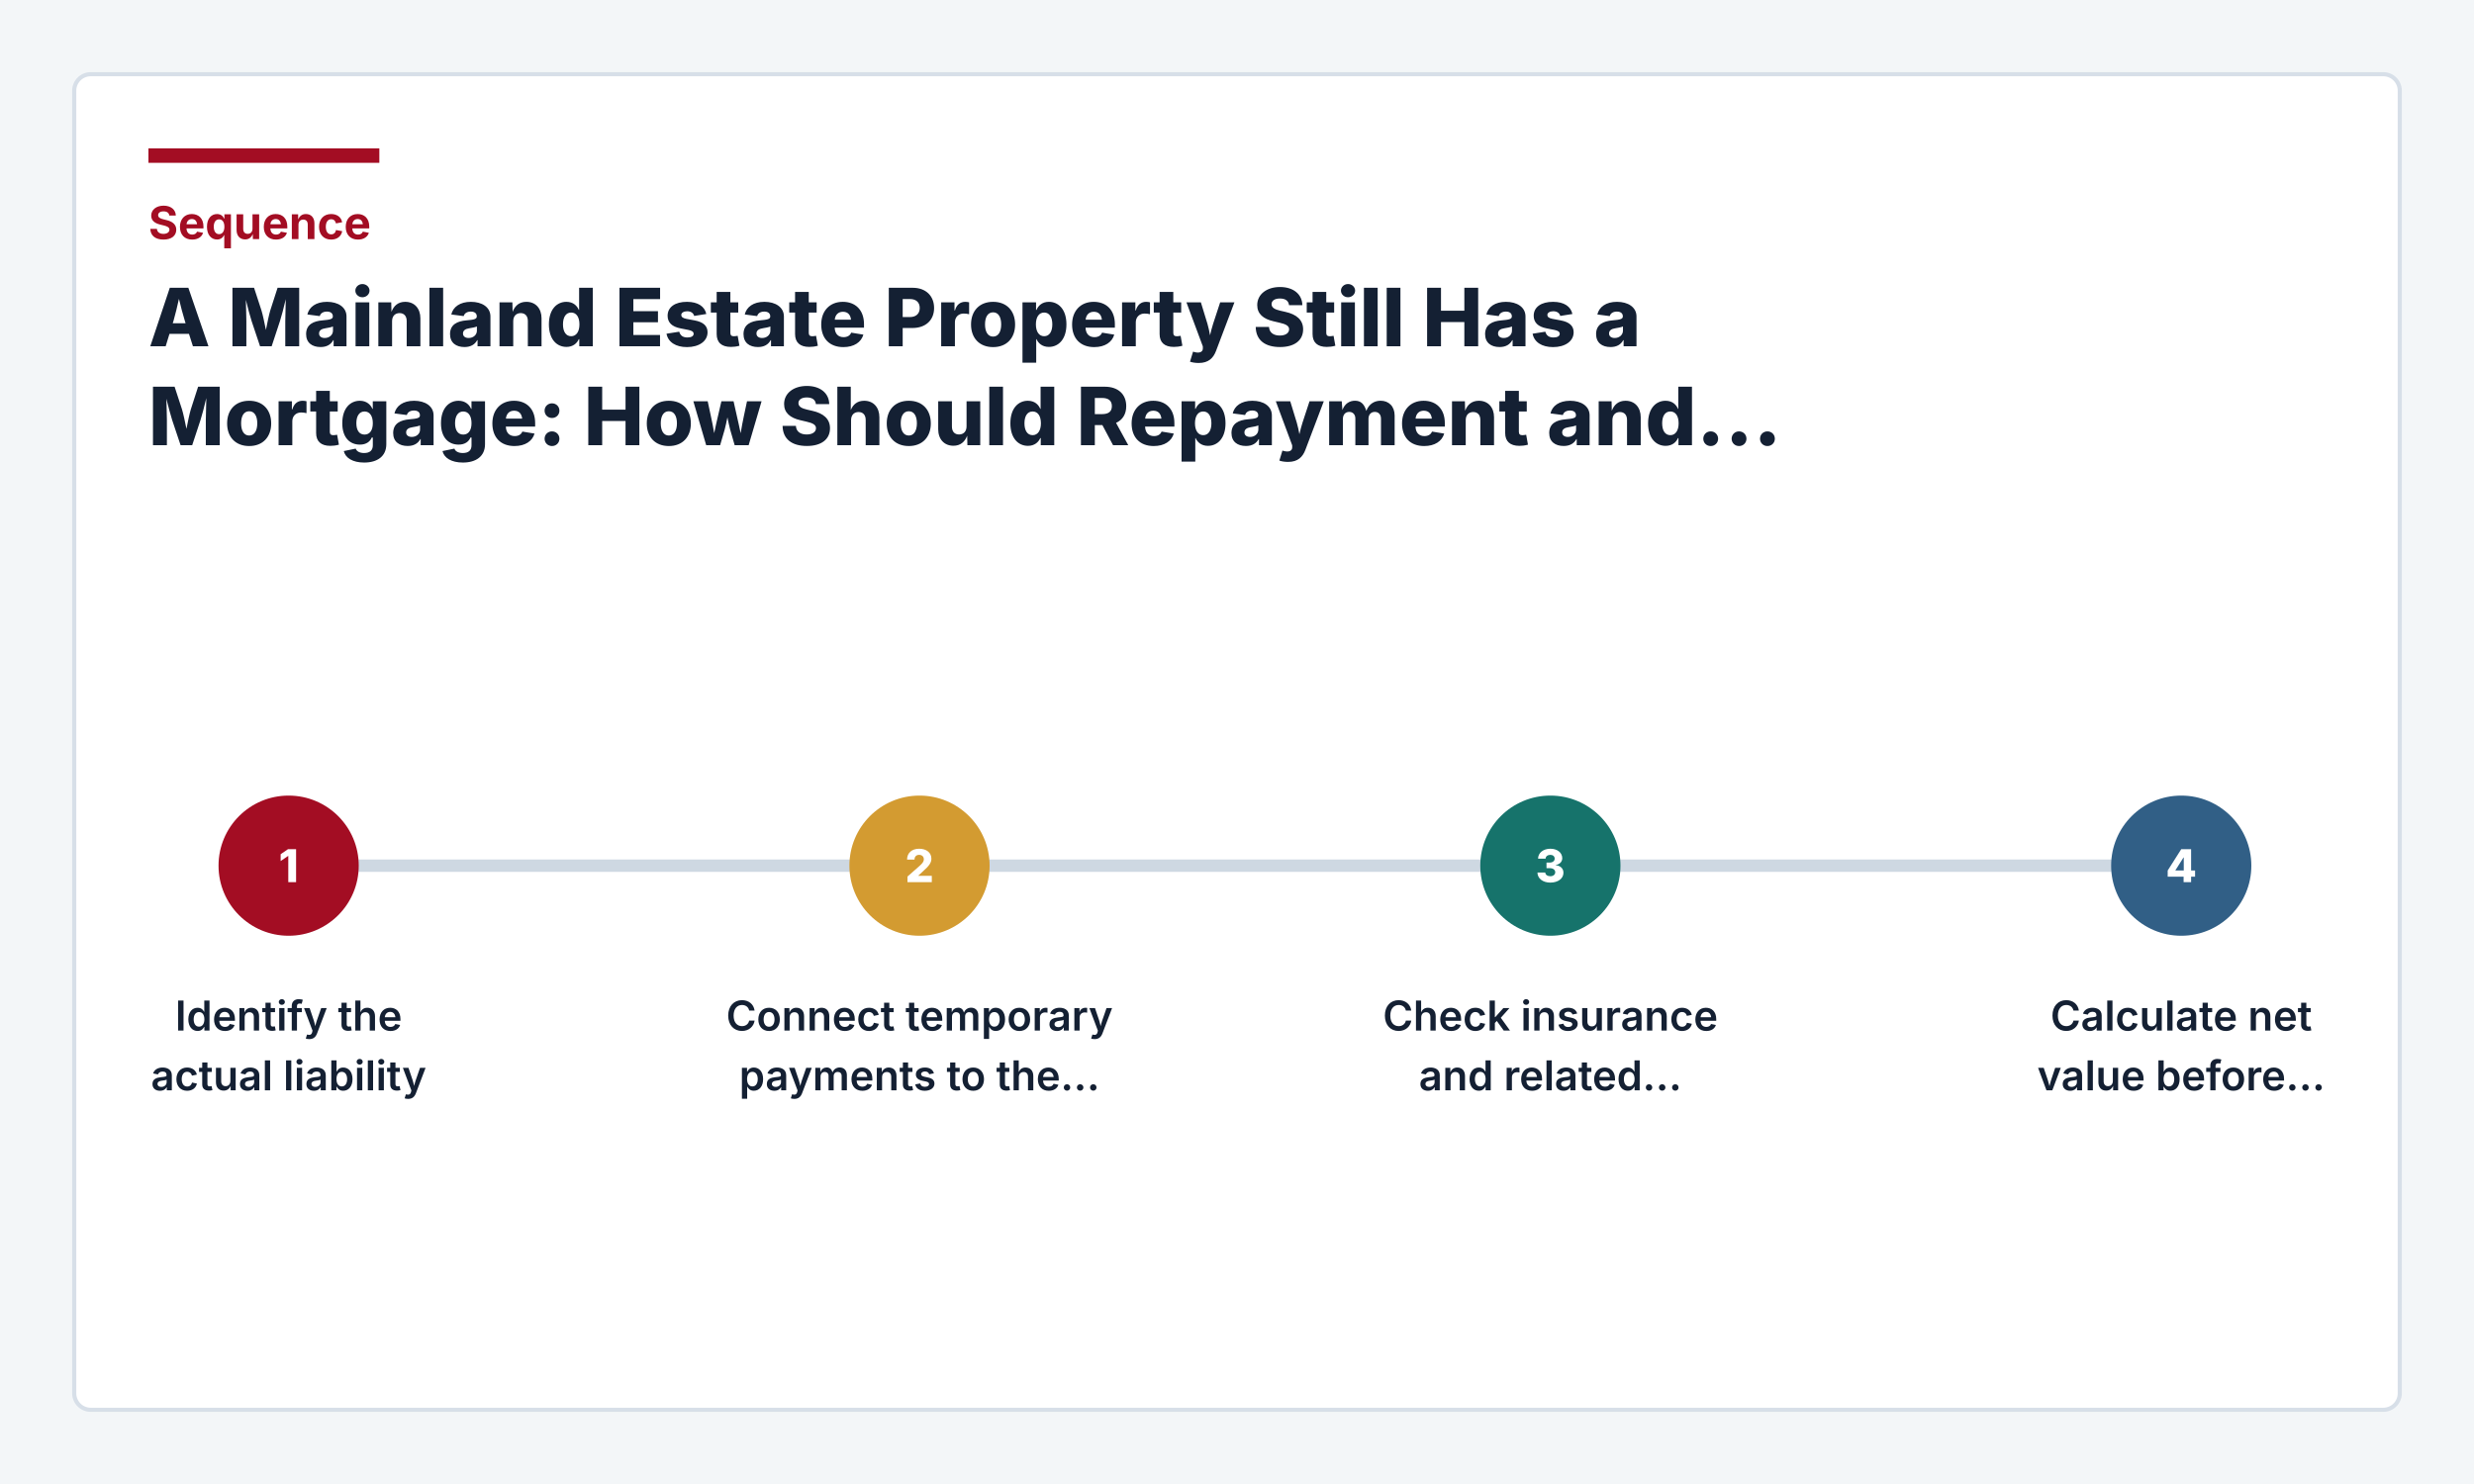
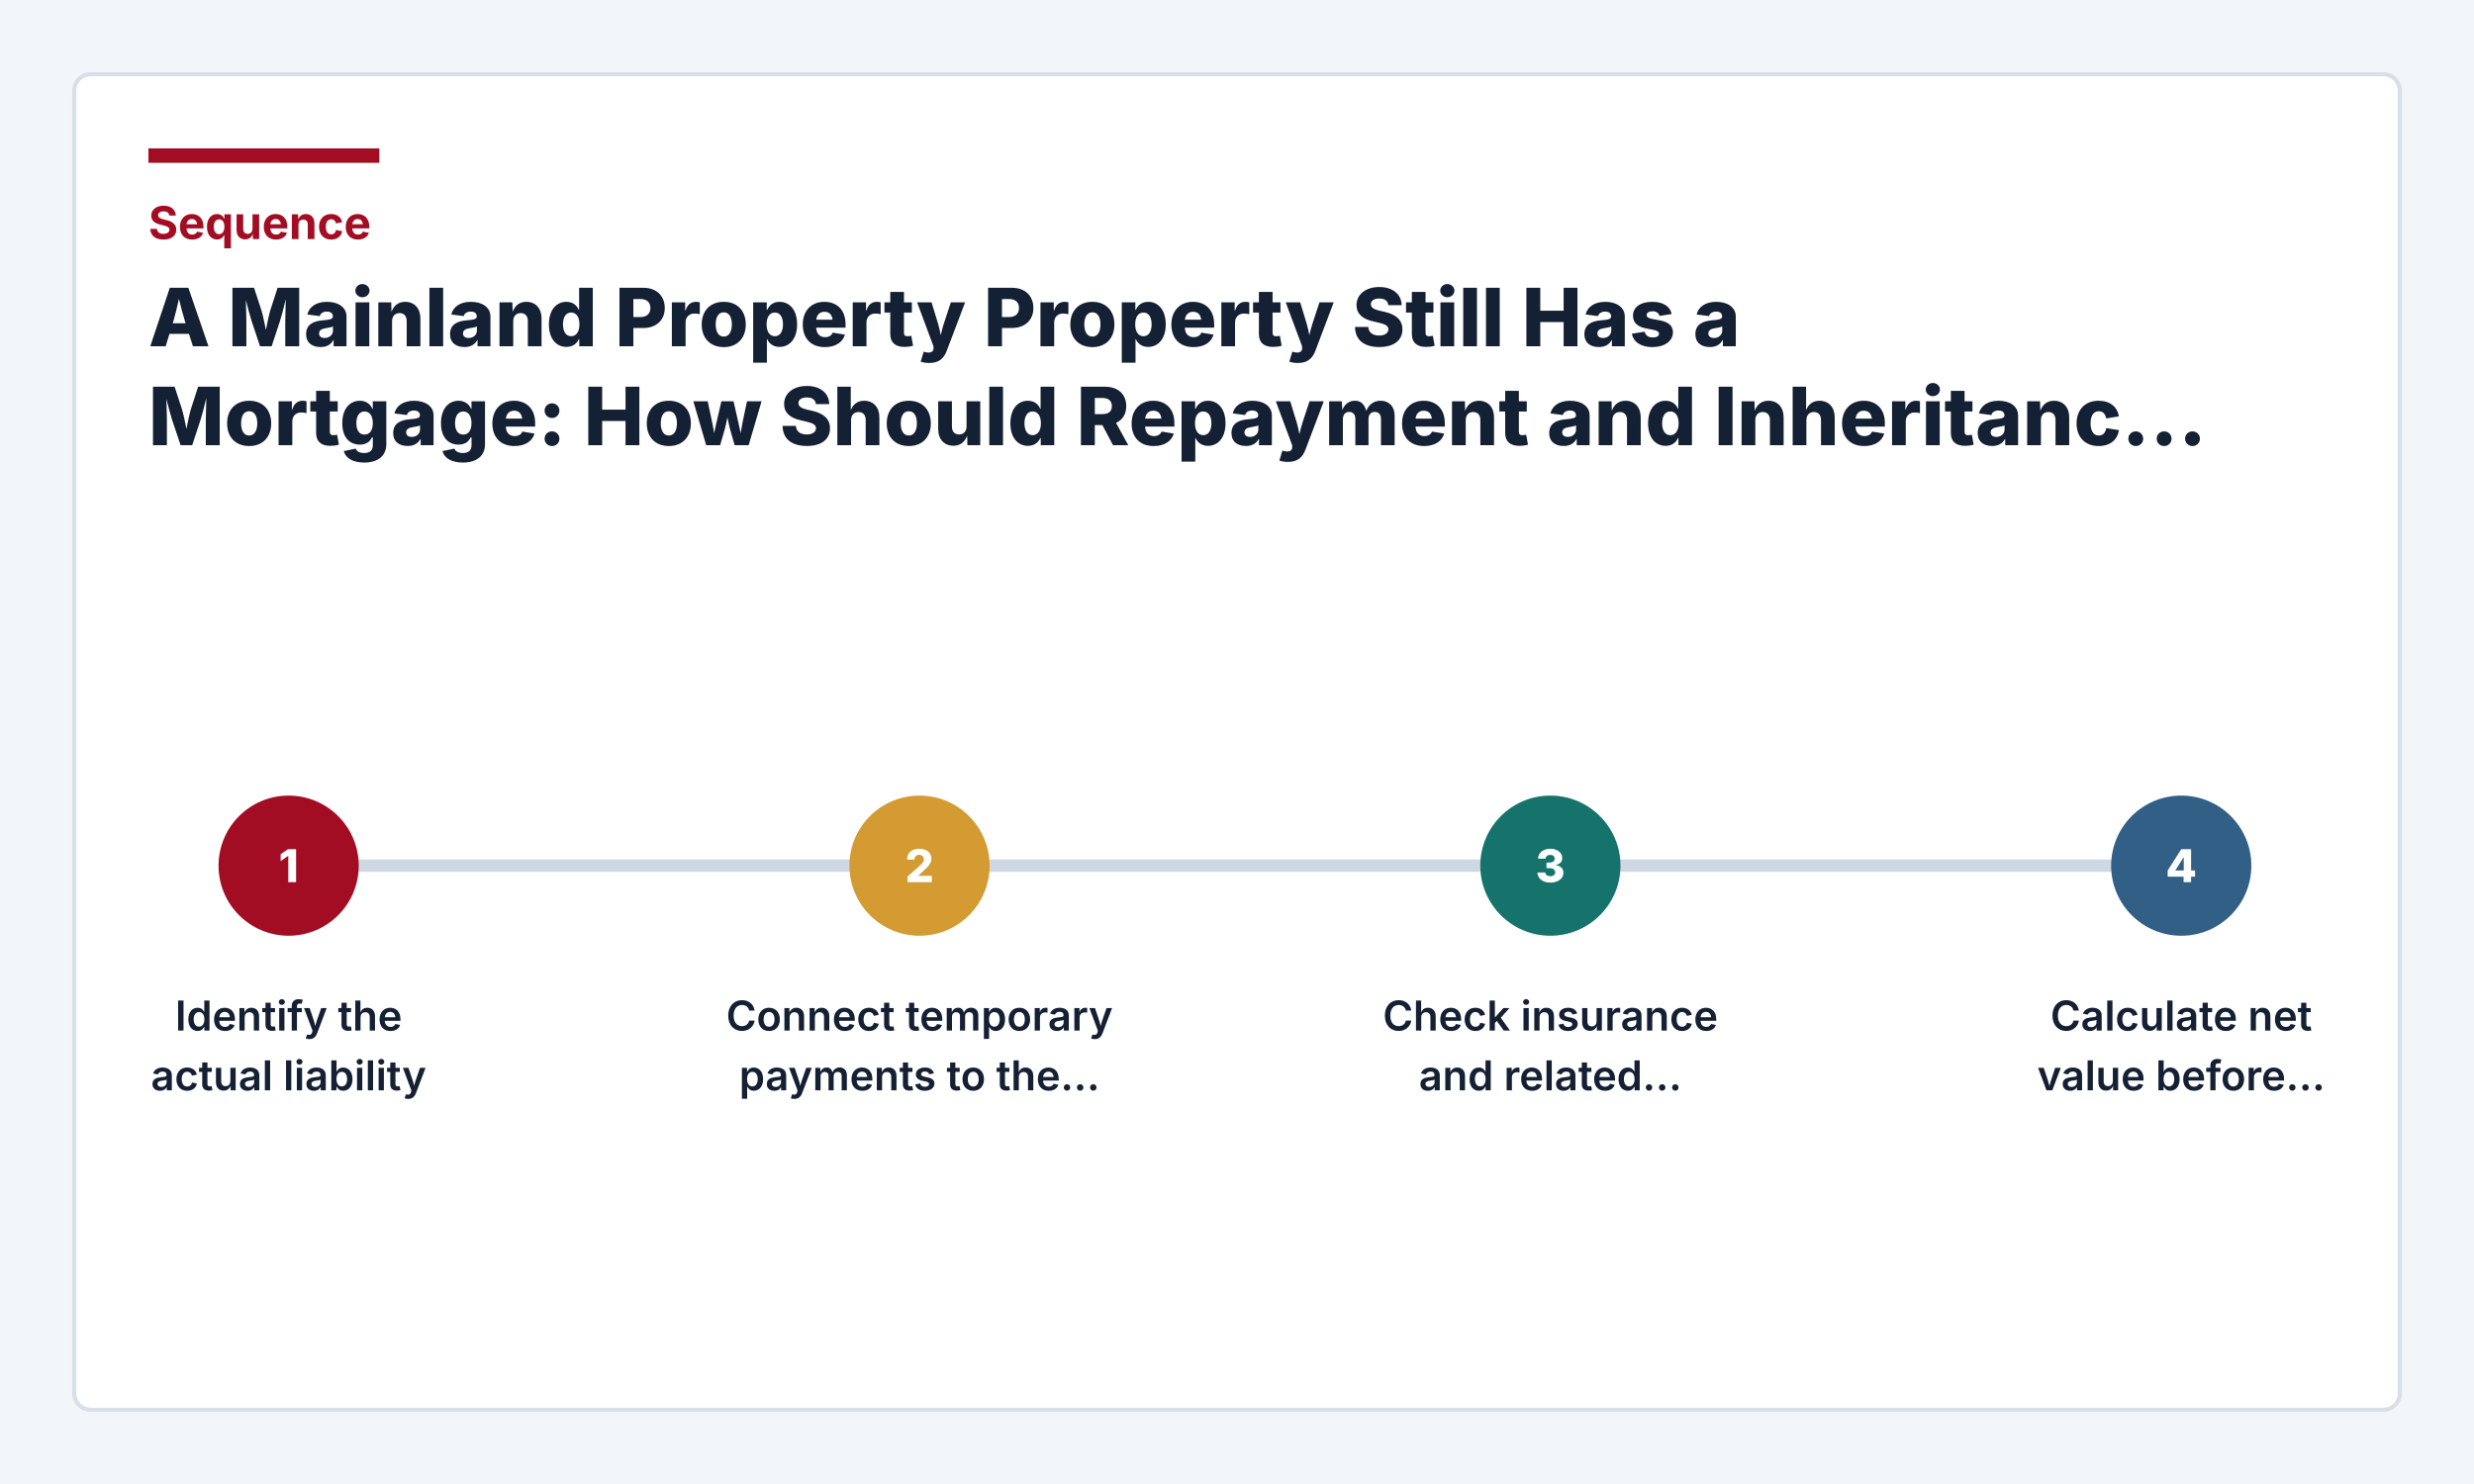
- <svg xmlns="http://www.w3.org/2000/svg" width="1200" height="720" viewBox="0 0 1200 720" role="img" aria-label="A Mainland Estate Property Still Has a Mortgage: How Should Repayment and Inheritance Be Sequenced?">
+ <svg xmlns="http://www.w3.org/2000/svg" width="1200" height="720" viewBox="0 0 1200 720" role="img" aria-label="A Mainland Property Property Still Has a Mortgage: How Should Repayment and Inheritance Be Sequenced?">
  <style>
      .bg{fill:#f3f6f8}.panel{fill:#fff;stroke:#d7dfe8;stroke-width:2}.ink{fill:#142033}.muted{fill:#52647a}.red{fill:#a30d23}.gold{fill:#d39b31}.teal{fill:#16736b}.blue{fill:#315f86}
      .kicker{font:700 22px -apple-system,BlinkMacSystemFont,"Segoe UI","PingFang TC","Microsoft JhengHei",sans-serif;letter-spacing:0}.title{font:760 39px -apple-system,BlinkMacSystemFont,"Segoe UI","PingFang TC","Microsoft JhengHei",sans-serif;letter-spacing:0}.label{font:700 24px -apple-system,BlinkMacSystemFont,"Segoe UI","PingFang TC","Microsoft JhengHei",sans-serif;letter-spacing:0}.small{font:600 20px -apple-system,BlinkMacSystemFont,"Segoe UI","PingFang TC","Microsoft JhengHei",sans-serif;letter-spacing:0}.num{font:760 22px -apple-system,BlinkMacSystemFont,"Segoe UI",sans-serif;letter-spacing:0}
    </style>
  <rect class="bg" width="1200" height="720" />
  <rect class="panel" x="36" y="36" width="1128" height="648" rx="8" />
  <rect class="red" x="72" y="72" width="112" height="7" />
  <text x="72" y="116" text-anchor="start" class="kicker red">Sequence</text>
-   <text x="72" y="168" text-anchor="start" class="title ink">A Mainland Estate Property Still Has a</text>
-   <text x="72" y="216" text-anchor="start" class="title ink">Mortgage: How Should Repayment and…</text>
+   <text x="72" y="168" text-anchor="start" class="title ink">A Mainland Property Property Still Has a</text>
+   <text x="72" y="216" text-anchor="start" class="title ink">Mortgage: How Should Repayment and Inheritanc…</text>
  <line x1="140" y1="420" x2="1060" y2="420" stroke="#ced8e2" stroke-width="6" />
  <circle class="red" cx="140" cy="420" r="34" />
  <text class="num" x="140" y="428" text-anchor="middle" fill="#fff">1</text>
  <text x="140" y="500" text-anchor="middle" class="small ink">Identify the</text>
  <text x="140" y="529" text-anchor="middle" class="small ink">actual liability</text>
  <circle class="gold" cx="446" cy="420" r="34" />
  <text class="num" x="446" y="428" text-anchor="middle" fill="#fff">2</text>
  <text x="446" y="500" text-anchor="middle" class="small ink">Connect temporary</text>
  <text x="446" y="529" text-anchor="middle" class="small ink">payments to the…</text>
  <circle class="teal" cx="752" cy="420" r="34" />
  <text class="num" x="752" y="428" text-anchor="middle" fill="#fff">3</text>
  <text x="752" y="500" text-anchor="middle" class="small ink">Check insurance</text>
  <text x="752" y="529" text-anchor="middle" class="small ink">and related…</text>
  <circle class="blue" cx="1058" cy="420" r="34" />
  <text class="num" x="1058" y="428" text-anchor="middle" fill="#fff">4</text>
  <text x="1058" y="500" text-anchor="middle" class="small ink">Calculate net</text>
  <text x="1058" y="529" text-anchor="middle" class="small ink">value before…</text>
</svg>
